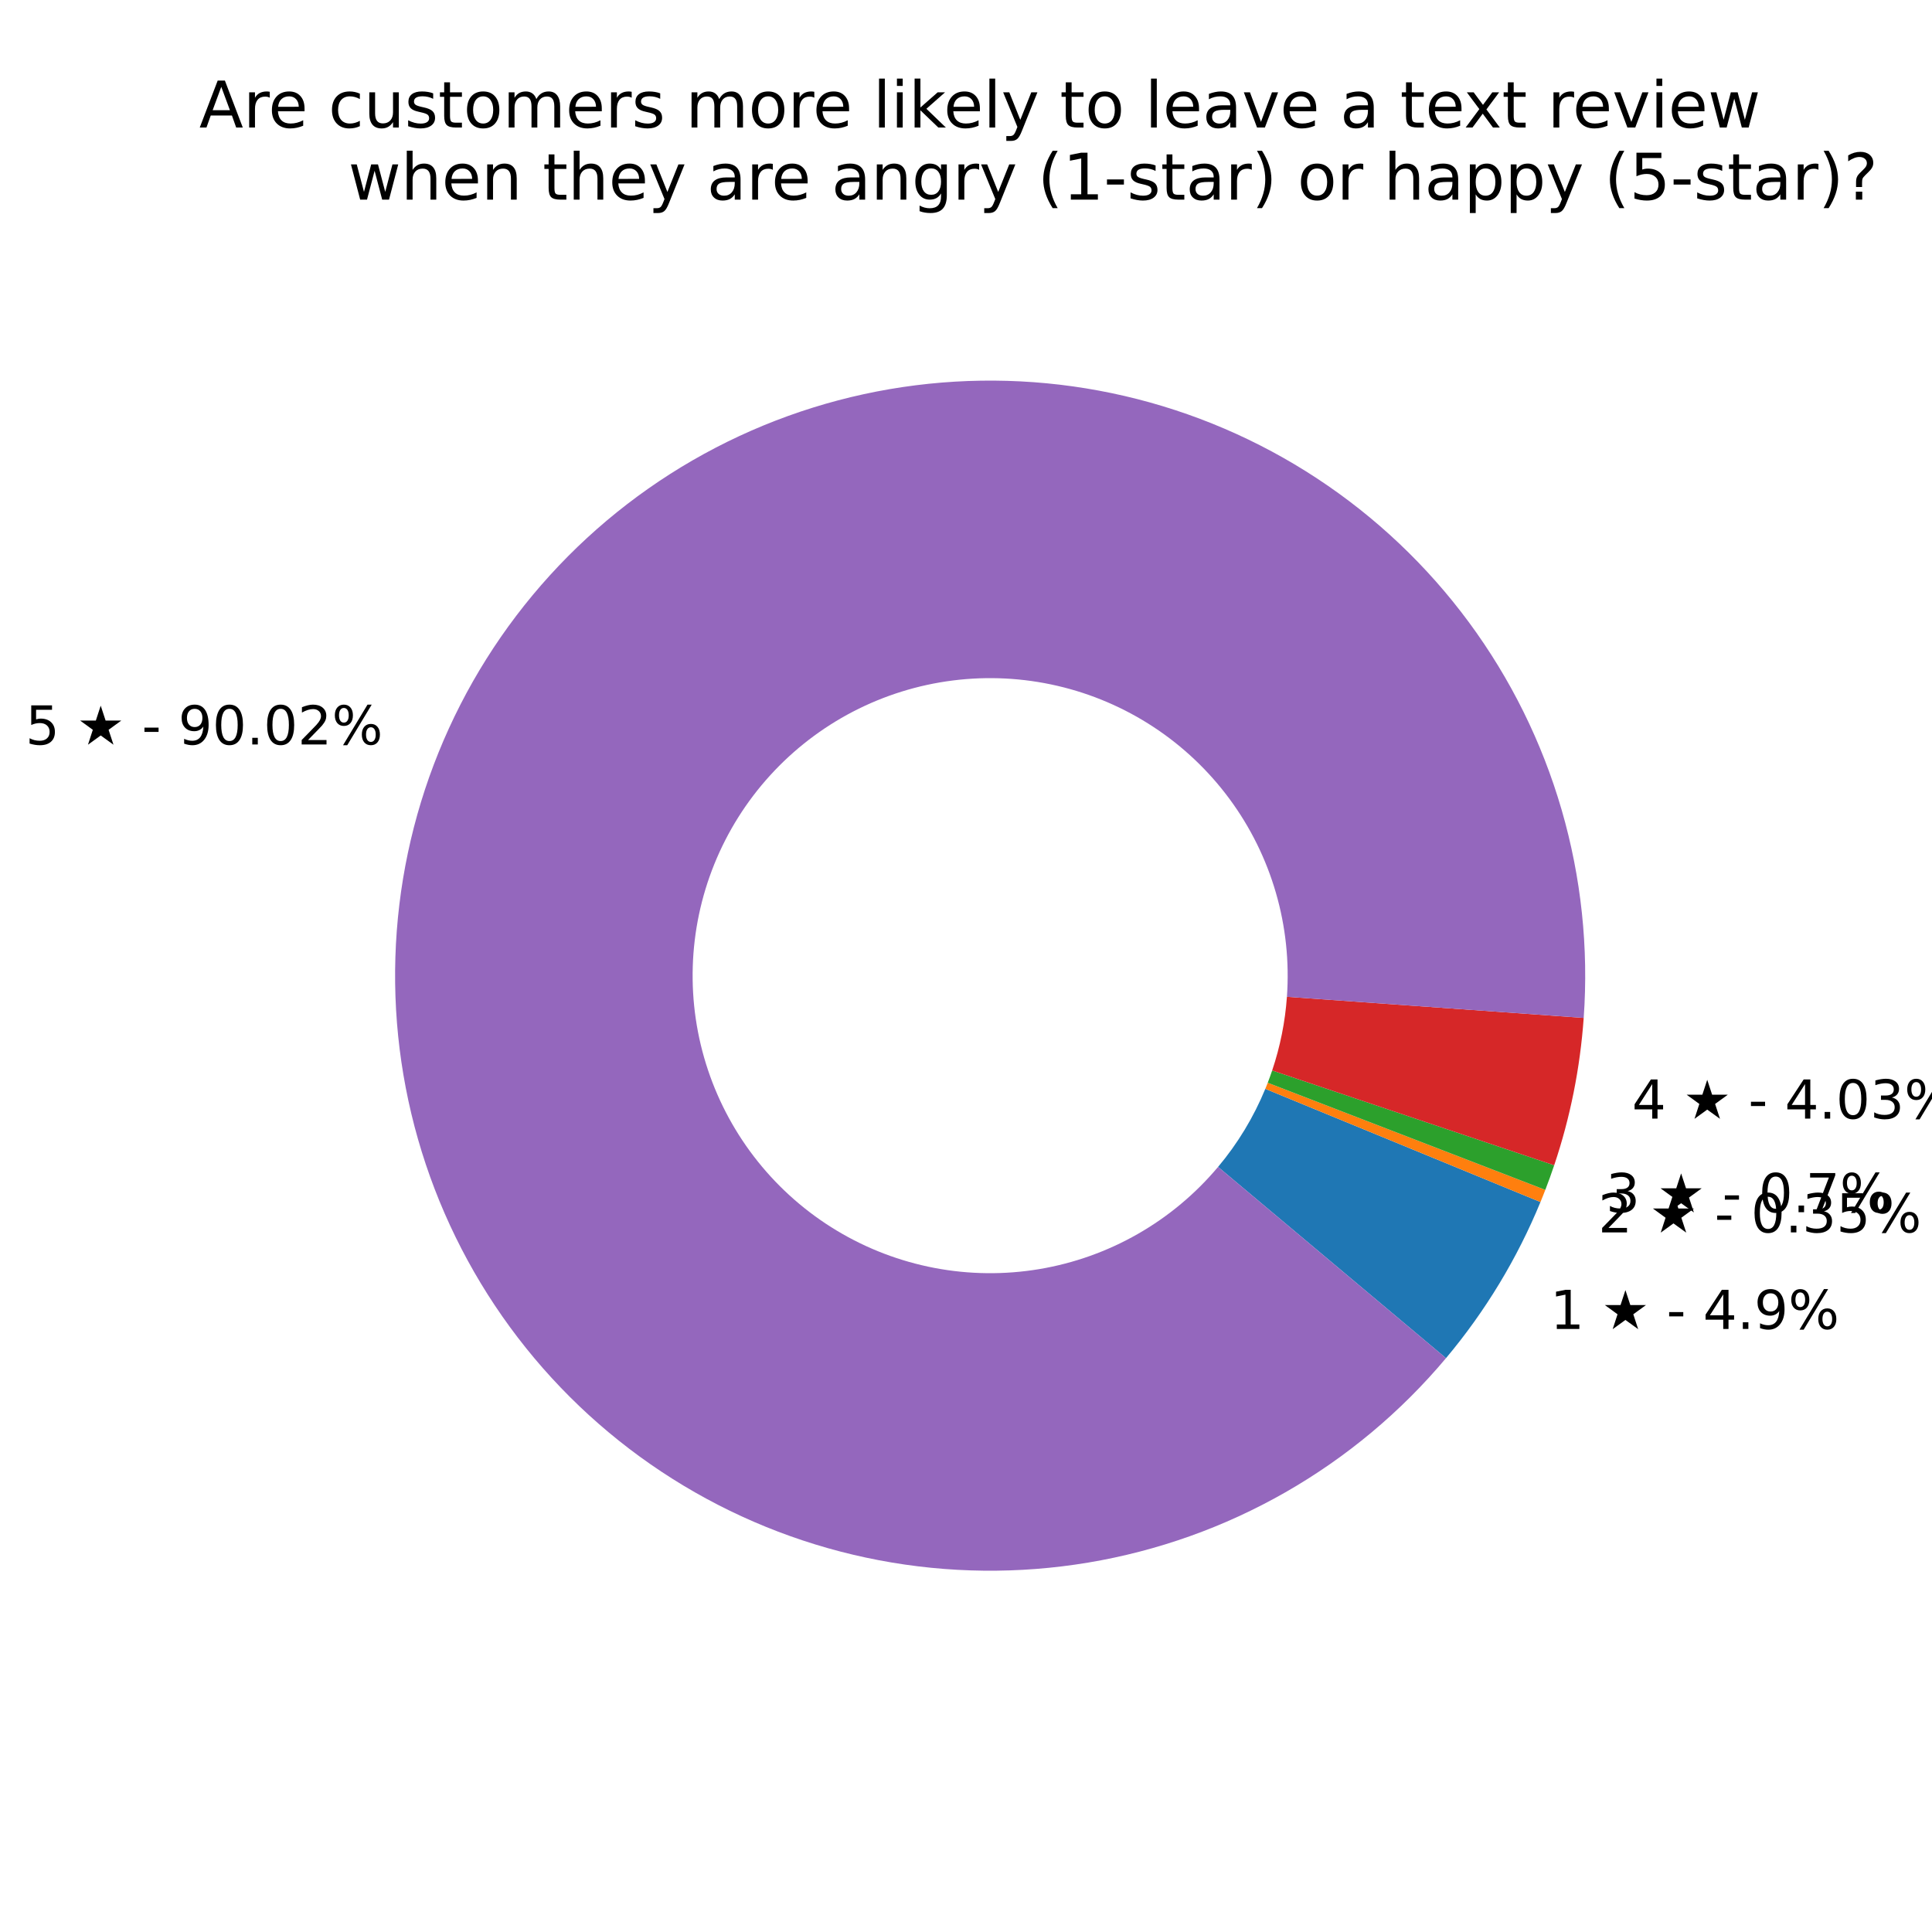
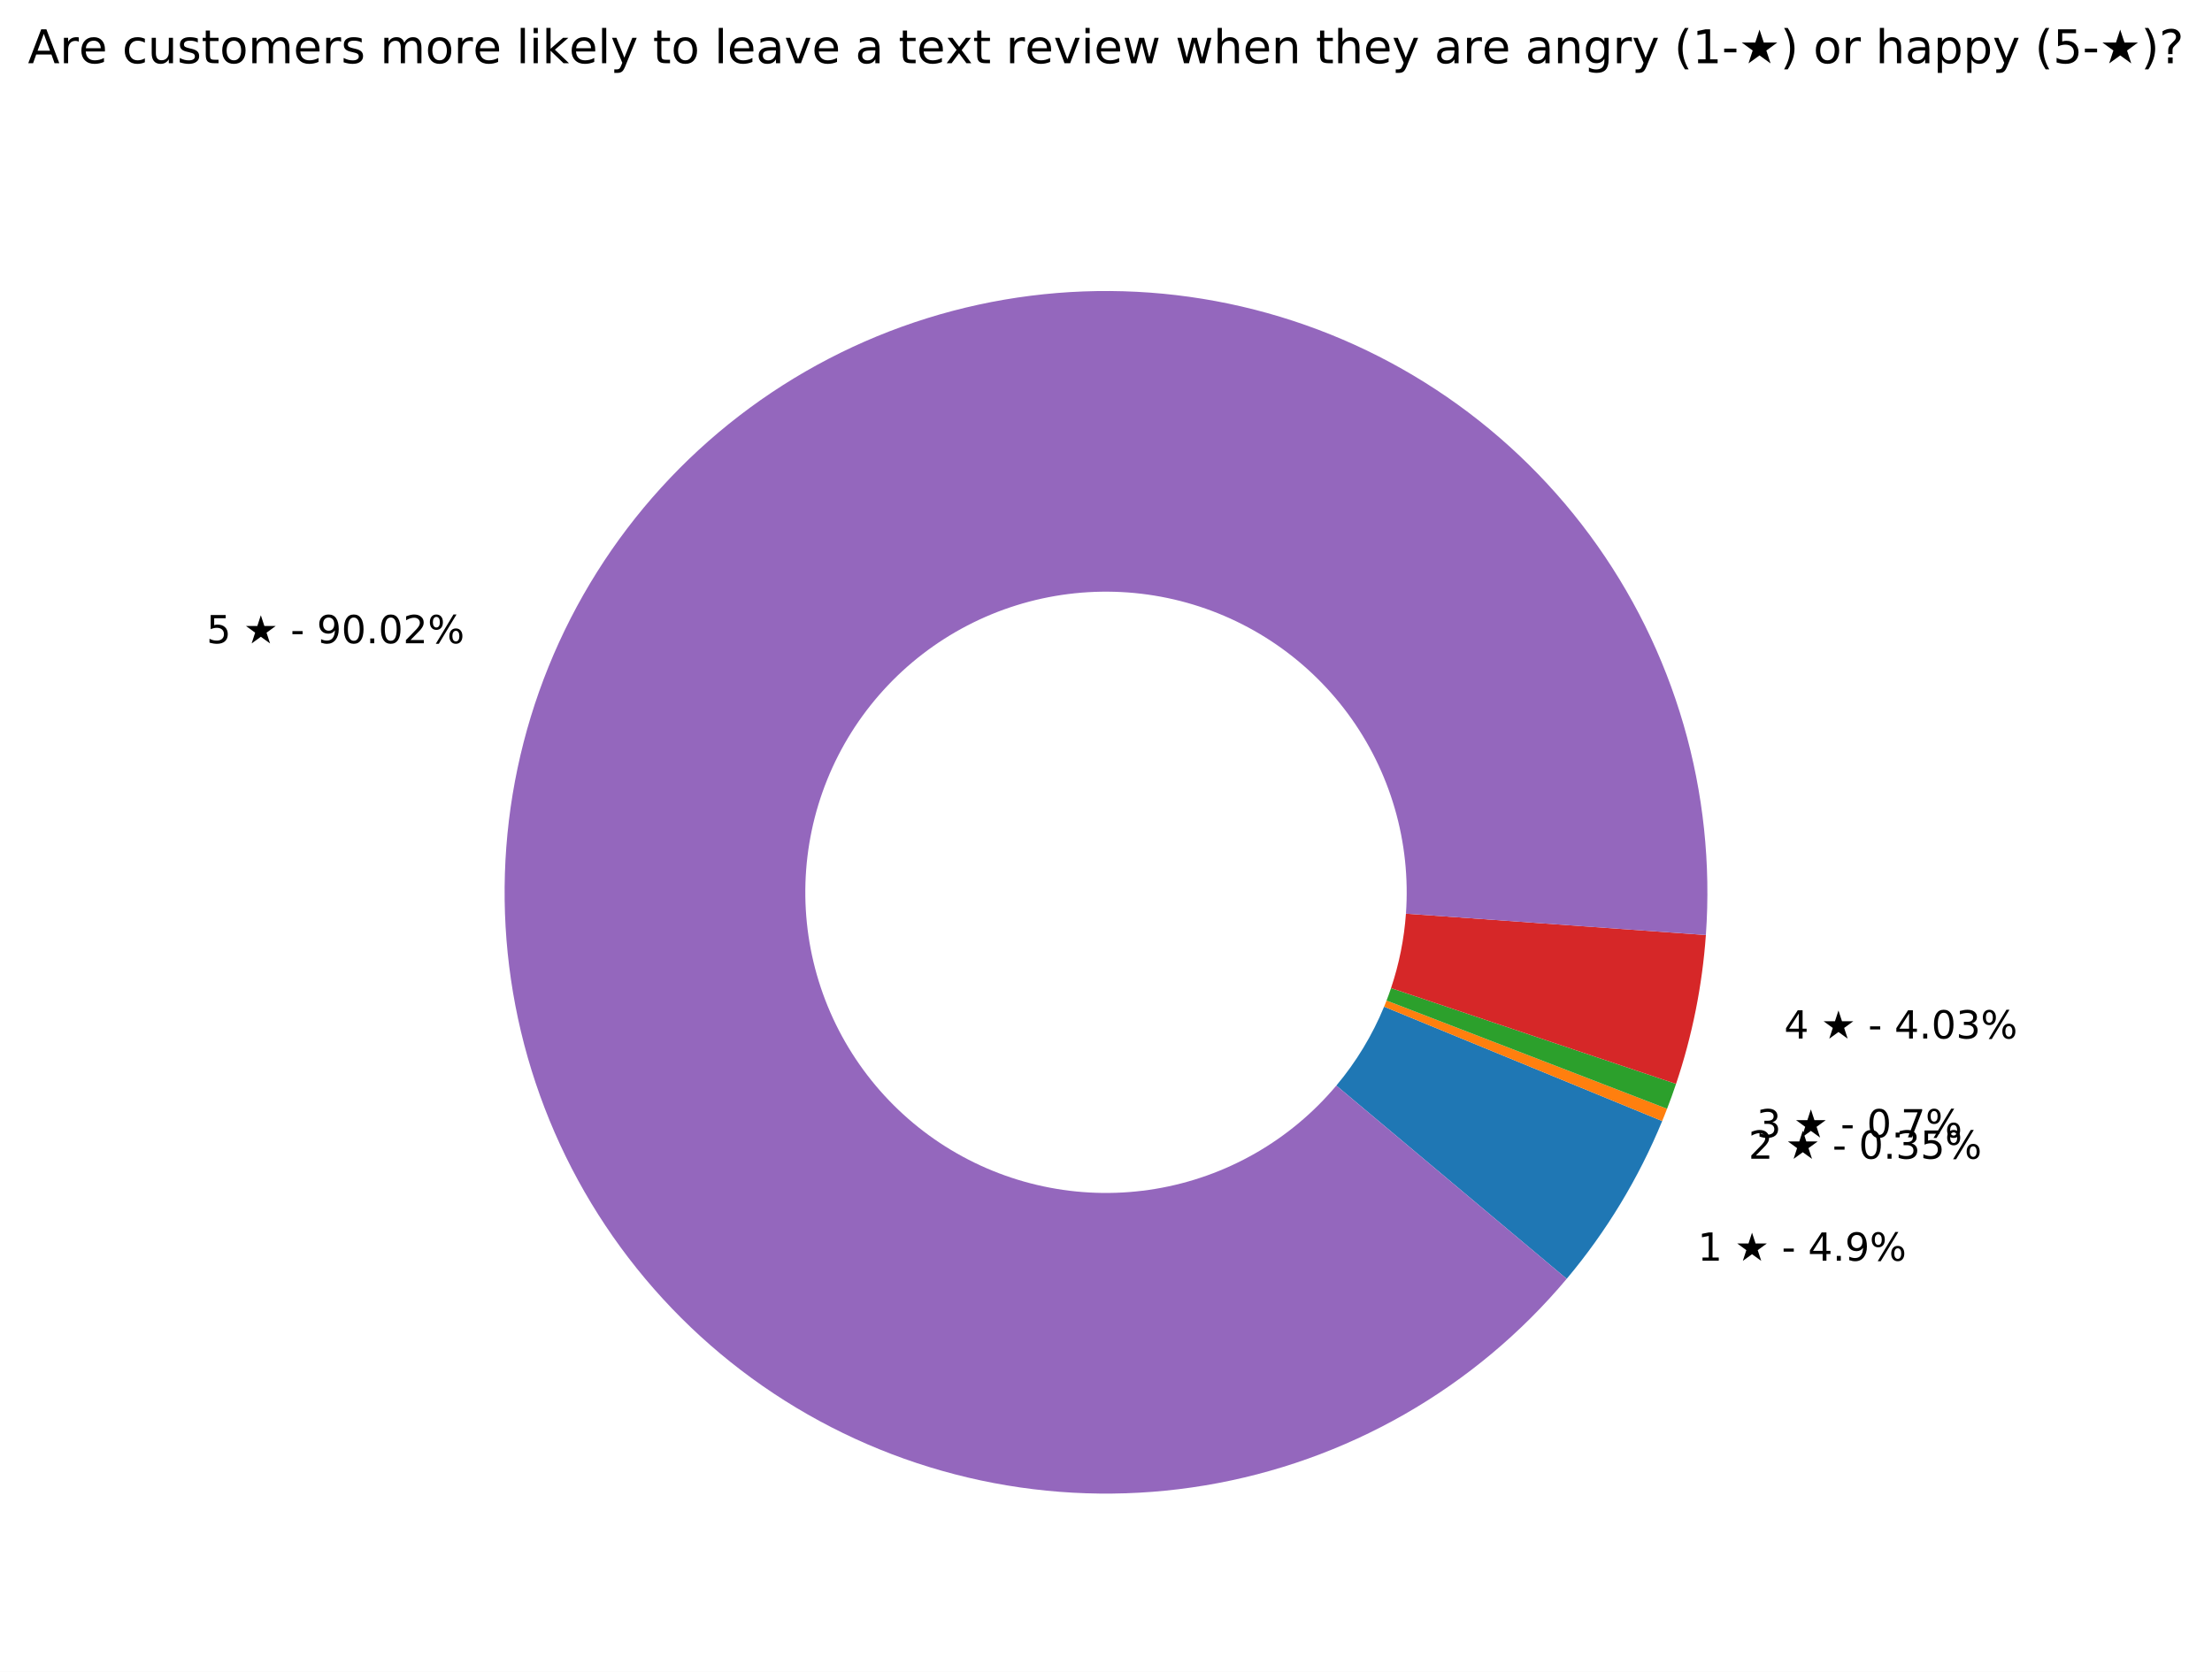
- <svg xmlns="http://www.w3.org/2000/svg" xmlns:xlink="http://www.w3.org/1999/xlink" width="360pt" height="360pt" viewBox="0 0 360 360" version="1.1">
+ <svg xmlns="http://www.w3.org/2000/svg" xmlns:xlink="http://www.w3.org/1999/xlink" width="570.96pt" height="431.6pt" viewBox="0 0 570.96 431.6" version="1.1">
  <defs>
    <style type="text/css">*{stroke-linejoin: round; stroke-linecap: butt}</style>
  </defs>
  <g id="figure_1">
    <g id="patch_1">
-       <path d="M 0 360  L 360 360  L 360 0  L 0 0  z " style="fill: #ffffff" />
+       <path d="M 0 431.6  L 570.96 431.6  L 570.96 0  L 0 0  z " style="fill: #ffffff" />
    </g>
    <g id="axes_1">
      <g id="patch_2">
-         <path d="M 269.439 253.072  C 273.098 248.712 276.416 244.076 279.363 239.206  C 282.31 234.336 284.878 229.246 287.043 223.982  L 235.772 202.891  C 234.689 205.523 233.405 208.068 231.931 210.503  C 230.458 212.938 228.799 215.256 226.97 217.436  z " style="fill: #1f77b4" />
+         <path d="M 404.395 330.141  C 409.517 324.036 414.162 317.546 418.288 310.728  C 422.414 303.91 426.009 296.784 429.04 289.414  L 357.26 259.887  C 355.744 263.572 353.947 267.135 351.884 270.544  C 349.821 273.953 347.499 277.198 344.937 280.251  z " style="fill: #1f77b4" />
      </g>
      <g id="patch_3">
-         <path d="M 287.043 223.982  C 287.198 223.606 287.35 223.229 287.501 222.851  C 287.651 222.474 287.8 222.096 287.946 221.716  L 236.223 201.758  C 236.15 201.948 236.076 202.137 236 202.326  C 235.925 202.514 235.849 202.703 235.772 202.891  z " style="fill: #ff7f0e" />
+         <path d="M 429.04 289.414  C 429.257 288.888 429.47 288.361 429.681 287.832  C 429.892 287.304 430.099 286.774 430.304 286.243  L 357.892 258.302  C 357.79 258.567 357.686 258.832 357.581 259.096  C 357.475 259.36 357.368 259.624 357.26 259.887  z " style="fill: #ff7f0e" />
      </g>
      <g id="patch_4">
-         <path d="M 287.946 221.716  C 288.238 220.958 288.523 220.197 288.799 219.432  C 289.074 218.668 289.342 217.9 289.601 217.13  L 237.05 199.465  C 236.921 199.85 236.787 200.234 236.649 200.616  C 236.511 200.998 236.369 201.379 236.223 201.758  z " style="fill: #2ca02c" />
+         <path d="M 430.304 286.243  C 430.714 285.181 431.112 284.115 431.498 283.045  C 431.884 281.975 432.259 280.9 432.621 279.821  L 359.051 255.091  C 358.869 255.63 358.682 256.167 358.489 256.702  C 358.296 257.238 358.097 257.771 357.892 258.302  z " style="fill: #2ca02c" />
      </g>
      <g id="patch_5">
-         <path d="M 289.601 217.13  C 291.092 212.693 292.301 208.166 293.221 203.576  C 294.14 198.986 294.768 194.343 295.1 189.674  L 239.8 185.737  C 239.634 188.071 239.32 190.393 238.86 192.688  C 238.401 194.983 237.796 197.246 237.05 199.465  z " style="fill: #d62728" />
+         <path d="M 432.621 279.821  C 434.709 273.61 436.402 267.272 437.689 260.846  C 438.976 254.421 439.855 247.92 440.32 241.383  L 362.9 235.872  C 362.667 239.14 362.228 242.39 361.584 245.603  C 360.941 248.816 360.095 251.985 359.051 255.091  z " style="fill: #d62728" />
      </g>
      <g id="patch_6">
-         <path d="M 295.1 189.674  C 296.03 176.607 294.638 163.479 290.987 150.898  C 287.336 138.317 281.484 126.483 273.704 115.944  C 265.924 105.405 256.337 96.328 245.389 89.135  C 234.442 81.941 222.305 76.744 209.544 73.785  C 196.783 70.827 183.598 70.153 170.602 71.794  C 157.606 73.436 145.003 77.368 133.379 83.408  C 121.754 89.448 111.292 97.5 102.477 107.19  C 93.663 116.88 86.635 128.056 81.72 140.199  C 76.805 152.342 74.081 165.26 73.674 178.353  C 73.266 191.446 75.183 204.509 79.333 216.933  C 83.484 229.358 89.804 240.949 97.999 251.168  C 106.194 261.388 116.136 270.074 127.363 276.825  C 138.589 283.575 150.923 288.283 163.792 290.729  C 176.662 293.176 189.863 293.322 202.783 291.162  C 215.703 289.002 228.139 284.57 239.513 278.07  C 250.886 271.571 261.019 263.107 269.439 253.072  L 226.969 217.436  C 222.759 222.454 217.693 226.685 212.006 229.935  C 206.32 233.185 200.102 235.401 193.642 236.481  C 187.181 237.561 180.581 237.488 174.146 236.265  C 167.712 235.041 161.545 232.688 155.931 229.312  C 150.318 225.937 145.347 221.594 141.25 216.484  C 137.152 211.375 133.992 205.579 131.917 199.367  C 129.841 193.154 128.883 186.623 129.087 180.076  C 129.29 173.53 130.653 167.071 133.11 161  C 135.567 154.928 139.081 149.34 143.489 144.495  C 147.896 139.65 153.127 135.624 158.939 132.604  C 164.751 129.584 171.053 127.618 177.551 126.797  C 184.049 125.976 190.642 126.313 197.022 127.793  C 203.403 129.272 209.471 131.871 214.945 135.467  C 220.419 139.064 225.212 143.603 229.102 148.872  C 232.992 154.141 235.918 160.059 237.743 166.349  C 239.569 172.639 240.265 179.204 239.8 185.737  z " style="fill: #9467bd" />
+         <path d="M 440.32 241.383  C 441.622 223.09 439.673 204.71 434.562 187.097  C 429.45 169.484 421.258 152.916 410.366 138.162  C 399.473 123.408 386.052 110.7 370.725 100.629  C 355.398 90.558 338.408 83.282 320.542 79.14  C 302.677 74.997 284.218 74.054 266.023 76.352  C 247.828 78.651 230.184 84.156 213.91 92.611  C 197.636 101.067 182.989 112.339 170.648 125.906  C 158.308 139.472 148.469 155.119 141.588 172.119  C 134.707 189.118 130.893 207.204 130.323 225.534  C 129.753 243.865 132.436 262.152 138.247 279.546  C 144.058 296.941 152.905 313.169 164.379 327.476  C 175.852 341.783 189.771 353.944 205.488 363.395  C 221.205 372.845 238.473 379.436 256.489 382.861  C 274.506 386.286 292.988 386.491 311.077 383.467  C 329.165 380.443 346.575 374.237 362.498 365.138  C 378.421 356.039 392.606 344.19 404.395 330.141  L 344.937 280.251  C 339.043 287.275 331.95 293.2 323.989 297.749  C 316.028 302.299 307.322 305.402 298.278 306.914  C 289.234 308.426 279.993 308.323 270.985 306.61  C 261.976 304.898 253.342 301.603 245.484 296.877  C 237.625 292.152 230.666 286.071 224.929 278.918  C 219.193 271.764 214.769 263.65 211.863 254.953  C 208.958 246.256 207.616 237.112 207.902 227.947  C 208.187 218.782 210.094 209.739 213.534 201.239  C 216.974 192.739 221.894 184.916 228.064 178.133  C 234.234 171.35 241.558 165.713 249.695 161.486  C 257.832 157.258 266.654 154.505 275.751 153.356  C 284.849 152.207 294.078 152.679 303.011 154.75  C 311.944 156.821 320.439 160.459 328.103 165.494  C 335.766 170.53 342.477 176.884 347.923 184.261  C 353.369 191.638 357.465 199.922 360.021 208.729  C 362.576 217.535 363.551 226.725 362.9 235.872  z " style="fill: #9467bd" />
      </g>
      <g id="matplotlib.axis_1" />
      <g id="matplotlib.axis_2" />
      <g id="text_1">
-         <g transform="translate(288.8491 247.7057) scale(0.1 -0.1)">
+         <g transform="translate(438.2092 325.5426) scale(0.1 -0.1)">
          <defs>
            <path id="DejaVuSans-31" d="M 794 531  L 1825 531  L 1825 4091  L 703 3866  L 703 4441  L 1819 4666  L 2450 4666  L 2450 531  L 3481 531  L 3481 0  L 794 0  L 794 531  z " transform="scale(0.015625)" />
            <path id="DejaVuSans-20" transform="scale(0.015625)" />
            <path id="DejaVuSans-2605" d="M 416 2850  L 2288 2850  L 2869 4628  L 3453 2850  L 5322 2850  L 3809 1747  L 4391 -28  L 2869 1072  L 1350 -28  L 1928 1747  L 416 2850  z " transform="scale(0.015625)" />
            <path id="DejaVuSans-2d" d="M 313 2009  L 1997 2009  L 1997 1497  L 313 1497  L 313 2009  z " transform="scale(0.015625)" />
            <path id="DejaVuSans-34" d="M 2419 4116  L 825 1625  L 2419 1625  L 2419 4116  z M 2253 4666  L 3047 4666  L 3047 1625  L 3713 1625  L 3713 1100  L 3047 1100  L 3047 0  L 2419 0  L 2419 1100  L 313 1100  L 313 1709  L 2253 4666  z " transform="scale(0.015625)" />
            <path id="DejaVuSans-2e" d="M 684 794  L 1344 794  L 1344 0  L 684 0  L 684 794  z " transform="scale(0.015625)" />
            <path id="DejaVuSans-39" d="M 703 97  L 703 672  Q 941 559 1184 500  Q 1428 441 1663 441  Q 2288 441 2617 861  Q 2947 1281 2994 2138  Q 2813 1869 2534 1725  Q 2256 1581 1919 1581  Q 1219 1581 811 2004  Q 403 2428 403 3163  Q 403 3881 828 4315  Q 1253 4750 1959 4750  Q 2769 4750 3195 4129  Q 3622 3509 3622 2328  Q 3622 1225 3098 567  Q 2575 -91 1691 -91  Q 1453 -91 1209 -44  Q 966 3 703 97  z M 1959 2075  Q 2384 2075 2632 2365  Q 2881 2656 2881 3163  Q 2881 3666 2632 3958  Q 2384 4250 1959 4250  Q 1534 4250 1286 3958  Q 1038 3666 1038 3163  Q 1038 2656 1286 2365  Q 1534 2075 1959 2075  z " transform="scale(0.015625)" />
            <path id="DejaVuSans-25" d="M 4653 2053  Q 4381 2053 4226 1822  Q 4072 1591 4072 1178  Q 4072 772 4226 539  Q 4381 306 4653 306  Q 4919 306 5073 539  Q 5228 772 5228 1178  Q 5228 1588 5073 1820  Q 4919 2053 4653 2053  z M 4653 2450  Q 5147 2450 5437 2106  Q 5728 1763 5728 1178  Q 5728 594 5436 251  Q 5144 -91 4653 -91  Q 4153 -91 3862 251  Q 3572 594 3572 1178  Q 3572 1766 3864 2108  Q 4156 2450 4653 2450  z M 1428 4353  Q 1159 4353 1004 4120  Q 850 3888 850 3481  Q 850 3069 1003 2837  Q 1156 2606 1428 2606  Q 1700 2606 1854 2837  Q 2009 3069 2009 3481  Q 2009 3884 1853 4118  Q 1697 4353 1428 4353  z M 4250 4750  L 4750 4750  L 1831 -91  L 1331 -91  L 4250 4750  z M 1428 4750  Q 1922 4750 2215 4408  Q 2509 4066 2509 3481  Q 2509 2891 2217 2550  Q 1925 2209 1428 2209  Q 931 2209 642 2551  Q 353 2894 353 3481  Q 353 4063 643 4406  Q 934 4750 1428 4750  z " transform="scale(0.015625)" />
          </defs>
          <use xlink:href="#DejaVuSans-31" transform="translate(0 0.78125)" />
          <use xlink:href="#DejaVuSans-20" transform="translate(63.62305 0.78125)" />
          <use xlink:href="#DejaVuSans-2605" transform="translate(95.41016 0.78125)" />
          <use xlink:href="#DejaVuSans-20" transform="translate(185.0586 0.78125)" />
          <use xlink:href="#DejaVuSans-2d" transform="translate(216.8457 0.78125)" />
          <use xlink:href="#DejaVuSans-20" transform="translate(252.9297 0.78125)" />
          <use xlink:href="#DejaVuSans-34" transform="translate(284.7168 0.78125)" />
          <use xlink:href="#DejaVuSans-2e" transform="translate(348.3398 0.78125)" />
          <use xlink:href="#DejaVuSans-39" transform="translate(380.127 0.78125)" />
          <use xlink:href="#DejaVuSans-25" transform="translate(443.75 0.78125)" />
        </g>
      </g>
      <g id="text_2">
-         <g transform="translate(297.8008 229.716) scale(0.1 -0.1)">
+         <g transform="translate(451.3112 299.2122) scale(0.1 -0.1)">
          <defs>
            <path id="DejaVuSans-32" d="M 1228 531  L 3431 531  L 3431 0  L 469 0  L 469 531  Q 828 903 1448 1529  Q 2069 2156 2228 2338  Q 2531 2678 2651 2914  Q 2772 3150 2772 3378  Q 2772 3750 2511 3984  Q 2250 4219 1831 4219  Q 1534 4219 1204 4116  Q 875 4013 500 3803  L 500 4441  Q 881 4594 1212 4672  Q 1544 4750 1819 4750  Q 2544 4750 2975 4387  Q 3406 4025 3406 3419  Q 3406 3131 3298 2873  Q 3191 2616 2906 2266  Q 2828 2175 2409 1742  Q 1991 1309 1228 531  z " transform="scale(0.015625)" />
            <path id="DejaVuSans-30" d="M 2034 4250  Q 1547 4250 1301 3770  Q 1056 3291 1056 2328  Q 1056 1369 1301 889  Q 1547 409 2034 409  Q 2525 409 2770 889  Q 3016 1369 3016 2328  Q 3016 3291 2770 3770  Q 2525 4250 2034 4250  z M 2034 4750  Q 2819 4750 3233 4129  Q 3647 3509 3647 2328  Q 3647 1150 3233 529  Q 2819 -91 2034 -91  Q 1250 -91 836 529  Q 422 1150 422 2328  Q 422 3509 836 4129  Q 1250 4750 2034 4750  z " transform="scale(0.015625)" />
            <path id="DejaVuSans-33" d="M 2597 2516  Q 3050 2419 3304 2112  Q 3559 1806 3559 1356  Q 3559 666 3084 287  Q 2609 -91 1734 -91  Q 1441 -91 1130 -33  Q 819 25 488 141  L 488 750  Q 750 597 1062 519  Q 1375 441 1716 441  Q 2309 441 2620 675  Q 2931 909 2931 1356  Q 2931 1769 2642 2001  Q 2353 2234 1838 2234  L 1294 2234  L 1294 2753  L 1863 2753  Q 2328 2753 2575 2939  Q 2822 3125 2822 3475  Q 2822 3834 2567 4026  Q 2313 4219 1838 4219  Q 1578 4219 1281 4162  Q 984 4106 628 3988  L 628 4550  Q 988 4650 1302 4700  Q 1616 4750 1894 4750  Q 2613 4750 3031 4423  Q 3450 4097 3450 3541  Q 3450 3153 3228 2886  Q 3006 2619 2597 2516  z " transform="scale(0.015625)" />
            <path id="DejaVuSans-35" d="M 691 4666  L 3169 4666  L 3169 4134  L 1269 4134  L 1269 2991  Q 1406 3038 1543 3061  Q 1681 3084 1819 3084  Q 2600 3084 3056 2656  Q 3513 2228 3513 1497  Q 3513 744 3044 326  Q 2575 -91 1722 -91  Q 1428 -91 1123 -41  Q 819 9 494 109  L 494 744  Q 775 591 1075 516  Q 1375 441 1709 441  Q 2250 441 2565 725  Q 2881 1009 2881 1497  Q 2881 1984 2565 2268  Q 2250 2553 1709 2553  Q 1456 2553 1204 2497  Q 953 2441 691 2322  L 691 4666  z " transform="scale(0.015625)" />
          </defs>
          <use xlink:href="#DejaVuSans-32" transform="translate(0 0.78125)" />
          <use xlink:href="#DejaVuSans-20" transform="translate(63.62305 0.78125)" />
          <use xlink:href="#DejaVuSans-2605" transform="translate(95.41016 0.78125)" />
          <use xlink:href="#DejaVuSans-20" transform="translate(185.0586 0.78125)" />
          <use xlink:href="#DejaVuSans-2d" transform="translate(216.8457 0.78125)" />
          <use xlink:href="#DejaVuSans-20" transform="translate(252.9297 0.78125)" />
          <use xlink:href="#DejaVuSans-30" transform="translate(284.7168 0.78125)" />
          <use xlink:href="#DejaVuSans-2e" transform="translate(348.3398 0.78125)" />
          <use xlink:href="#DejaVuSans-33" transform="translate(380.127 0.78125)" />
          <use xlink:href="#DejaVuSans-35" transform="translate(443.75 0.78125)" />
          <use xlink:href="#DejaVuSans-25" transform="translate(507.373 0.78125)" />
        </g>
      </g>
      <g id="text_3">
-         <g transform="translate(299.2285 225.9547) scale(0.1 -0.1)">
+         <g transform="translate(453.4008 293.707) scale(0.1 -0.1)">
          <defs>
            <path id="DejaVuSans-37" d="M 525 4666  L 3525 4666  L 3525 4397  L 1831 0  L 1172 0  L 2766 4134  L 525 4134  L 525 4666  z " transform="scale(0.015625)" />
          </defs>
          <use xlink:href="#DejaVuSans-33" transform="translate(0 0.78125)" />
          <use xlink:href="#DejaVuSans-20" transform="translate(63.62305 0.78125)" />
          <use xlink:href="#DejaVuSans-2605" transform="translate(95.41016 0.78125)" />
          <use xlink:href="#DejaVuSans-20" transform="translate(185.0586 0.78125)" />
          <use xlink:href="#DejaVuSans-2d" transform="translate(216.8457 0.78125)" />
          <use xlink:href="#DejaVuSans-20" transform="translate(252.9297 0.78125)" />
          <use xlink:href="#DejaVuSans-30" transform="translate(284.7168 0.78125)" />
          <use xlink:href="#DejaVuSans-2e" transform="translate(348.3398 0.78125)" />
          <use xlink:href="#DejaVuSans-37" transform="translate(372.377 0.78125)" />
          <use xlink:href="#DejaVuSans-25" transform="translate(436 0.78125)" />
        </g>
      </g>
      <g id="text_4">
-         <g transform="translate(304.0928 208.5128) scale(0.1 -0.1)">
+         <g transform="translate(460.5203 268.1785) scale(0.1 -0.1)">
          <use xlink:href="#DejaVuSans-34" transform="translate(0 0.78125)" />
          <use xlink:href="#DejaVuSans-20" transform="translate(63.62305 0.78125)" />
          <use xlink:href="#DejaVuSans-2605" transform="translate(95.41016 0.78125)" />
          <use xlink:href="#DejaVuSans-20" transform="translate(185.0586 0.78125)" />
          <use xlink:href="#DejaVuSans-2d" transform="translate(216.8457 0.78125)" />
          <use xlink:href="#DejaVuSans-20" transform="translate(252.9297 0.78125)" />
          <use xlink:href="#DejaVuSans-34" transform="translate(284.7168 0.78125)" />
          <use xlink:href="#DejaVuSans-2e" transform="translate(348.3398 0.78125)" />
          <use xlink:href="#DejaVuSans-30" transform="translate(380.127 0.78125)" />
          <use xlink:href="#DejaVuSans-33" transform="translate(443.75 0.78125)" />
          <use xlink:href="#DejaVuSans-25" transform="translate(507.373 0.78125)" />
        </g>
      </g>
      <g id="text_5">
-         <g transform="translate(4.741971 138.7983) scale(0.1 -0.1)">
+         <g transform="translate(53.30416 166.1418) scale(0.1 -0.1)">
          <use xlink:href="#DejaVuSans-35" transform="translate(0 0.78125)" />
          <use xlink:href="#DejaVuSans-20" transform="translate(63.62305 0.78125)" />
          <use xlink:href="#DejaVuSans-2605" transform="translate(95.41016 0.78125)" />
          <use xlink:href="#DejaVuSans-20" transform="translate(185.0586 0.78125)" />
          <use xlink:href="#DejaVuSans-2d" transform="translate(216.8457 0.78125)" />
          <use xlink:href="#DejaVuSans-20" transform="translate(252.9297 0.78125)" />
          <use xlink:href="#DejaVuSans-39" transform="translate(284.7168 0.78125)" />
          <use xlink:href="#DejaVuSans-30" transform="translate(348.3398 0.78125)" />
          <use xlink:href="#DejaVuSans-2e" transform="translate(411.9629 0.78125)" />
          <use xlink:href="#DejaVuSans-30" transform="translate(443.75 0.78125)" />
          <use xlink:href="#DejaVuSans-32" transform="translate(507.373 0.78125)" />
          <use xlink:href="#DejaVuSans-25" transform="translate(570.9961 0.78125)" />
        </g>
      </g>
      <g id="text_6">
-         <g transform="translate(37.12969 23.76262) scale(0.12 -0.12)">
+         <g transform="translate(7.2 16.32) scale(0.12 -0.12)">
          <defs>
            <path id="DejaVuSans-41" d="M 2188 4044  L 1331 1722  L 3047 1722  L 2188 4044  z M 1831 4666  L 2547 4666  L 4325 0  L 3669 0  L 3244 1197  L 1141 1197  L 716 0  L 50 0  L 1831 4666  z " transform="scale(0.015625)" />
            <path id="DejaVuSans-72" d="M 2631 2963  Q 2534 3019 2420 3045  Q 2306 3072 2169 3072  Q 1681 3072 1420 2755  Q 1159 2438 1159 1844  L 1159 0  L 581 0  L 581 3500  L 1159 3500  L 1159 2956  Q 1341 3275 1631 3429  Q 1922 3584 2338 3584  Q 2397 3584 2469 3576  Q 2541 3569 2628 3553  L 2631 2963  z " transform="scale(0.015625)" />
            <path id="DejaVuSans-65" d="M 3597 1894  L 3597 1613  L 953 1613  Q 991 1019 1311 708  Q 1631 397 2203 397  Q 2534 397 2845 478  Q 3156 559 3463 722  L 3463 178  Q 3153 47 2828 -22  Q 2503 -91 2169 -91  Q 1331 -91 842 396  Q 353 884 353 1716  Q 353 2575 817 3079  Q 1281 3584 2069 3584  Q 2775 3584 3186 3129  Q 3597 2675 3597 1894  z M 3022 2063  Q 3016 2534 2758 2815  Q 2500 3097 2075 3097  Q 1594 3097 1305 2825  Q 1016 2553 972 2059  L 3022 2063  z " transform="scale(0.015625)" />
            <path id="DejaVuSans-63" d="M 3122 3366  L 3122 2828  Q 2878 2963 2633 3030  Q 2388 3097 2138 3097  Q 1578 3097 1268 2742  Q 959 2388 959 1747  Q 959 1106 1268 751  Q 1578 397 2138 397  Q 2388 397 2633 464  Q 2878 531 3122 666  L 3122 134  Q 2881 22 2623 -34  Q 2366 -91 2075 -91  Q 1284 -91 818 406  Q 353 903 353 1747  Q 353 2603 823 3093  Q 1294 3584 2113 3584  Q 2378 3584 2631 3529  Q 2884 3475 3122 3366  z " transform="scale(0.015625)" />
            <path id="DejaVuSans-75" d="M 544 1381  L 544 3500  L 1119 3500  L 1119 1403  Q 1119 906 1312 657  Q 1506 409 1894 409  Q 2359 409 2629 706  Q 2900 1003 2900 1516  L 2900 3500  L 3475 3500  L 3475 0  L 2900 0  L 2900 538  Q 2691 219 2414 64  Q 2138 -91 1772 -91  Q 1169 -91 856 284  Q 544 659 544 1381  z M 1991 3584  L 1991 3584  z " transform="scale(0.015625)" />
            <path id="DejaVuSans-73" d="M 2834 3397  L 2834 2853  Q 2591 2978 2328 3040  Q 2066 3103 1784 3103  Q 1356 3103 1142 2972  Q 928 2841 928 2578  Q 928 2378 1081 2264  Q 1234 2150 1697 2047  L 1894 2003  Q 2506 1872 2764 1633  Q 3022 1394 3022 966  Q 3022 478 2636 193  Q 2250 -91 1575 -91  Q 1294 -91 989 -36  Q 684 19 347 128  L 347 722  Q 666 556 975 473  Q 1284 391 1588 391  Q 1994 391 2212 530  Q 2431 669 2431 922  Q 2431 1156 2273 1281  Q 2116 1406 1581 1522  L 1381 1569  Q 847 1681 609 1914  Q 372 2147 372 2553  Q 372 3047 722 3315  Q 1072 3584 1716 3584  Q 2034 3584 2315 3537  Q 2597 3491 2834 3397  z " transform="scale(0.015625)" />
            <path id="DejaVuSans-74" d="M 1172 4494  L 1172 3500  L 2356 3500  L 2356 3053  L 1172 3053  L 1172 1153  Q 1172 725 1289 603  Q 1406 481 1766 481  L 2356 481  L 2356 0  L 1766 0  Q 1100 0 847 248  Q 594 497 594 1153  L 594 3053  L 172 3053  L 172 3500  L 594 3500  L 594 4494  L 1172 4494  z " transform="scale(0.015625)" />
            <path id="DejaVuSans-6f" d="M 1959 3097  Q 1497 3097 1228 2736  Q 959 2375 959 1747  Q 959 1119 1226 758  Q 1494 397 1959 397  Q 2419 397 2687 759  Q 2956 1122 2956 1747  Q 2956 2369 2687 2733  Q 2419 3097 1959 3097  z M 1959 3584  Q 2709 3584 3137 3096  Q 3566 2609 3566 1747  Q 3566 888 3137 398  Q 2709 -91 1959 -91  Q 1206 -91 779 398  Q 353 888 353 1747  Q 353 2609 779 3096  Q 1206 3584 1959 3584  z " transform="scale(0.015625)" />
            <path id="DejaVuSans-6d" d="M 3328 2828  Q 3544 3216 3844 3400  Q 4144 3584 4550 3584  Q 5097 3584 5394 3201  Q 5691 2819 5691 2113  L 5691 0  L 5113 0  L 5113 2094  Q 5113 2597 4934 2840  Q 4756 3084 4391 3084  Q 3944 3084 3684 2787  Q 3425 2491 3425 1978  L 3425 0  L 2847 0  L 2847 2094  Q 2847 2600 2669 2842  Q 2491 3084 2119 3084  Q 1678 3084 1418 2786  Q 1159 2488 1159 1978  L 1159 0  L 581 0  L 581 3500  L 1159 3500  L 1159 2956  Q 1356 3278 1631 3431  Q 1906 3584 2284 3584  Q 2666 3584 2933 3390  Q 3200 3197 3328 2828  z " transform="scale(0.015625)" />
            <path id="DejaVuSans-6c" d="M 603 4863  L 1178 4863  L 1178 0  L 603 0  L 603 4863  z " transform="scale(0.015625)" />
            <path id="DejaVuSans-69" d="M 603 3500  L 1178 3500  L 1178 0  L 603 0  L 603 3500  z M 603 4863  L 1178 4863  L 1178 4134  L 603 4134  L 603 4863  z " transform="scale(0.015625)" />
            <path id="DejaVuSans-6b" d="M 581 4863  L 1159 4863  L 1159 1991  L 2875 3500  L 3609 3500  L 1753 1863  L 3688 0  L 2938 0  L 1159 1709  L 1159 0  L 581 0  L 581 4863  z " transform="scale(0.015625)" />
            <path id="DejaVuSans-79" d="M 2059 -325  Q 1816 -950 1584 -1140  Q 1353 -1331 966 -1331  L 506 -1331  L 506 -850  L 844 -850  Q 1081 -850 1212 -737  Q 1344 -625 1503 -206  L 1606 56  L 191 3500  L 800 3500  L 1894 763  L 2988 3500  L 3597 3500  L 2059 -325  z " transform="scale(0.015625)" />
            <path id="DejaVuSans-61" d="M 2194 1759  Q 1497 1759 1228 1600  Q 959 1441 959 1056  Q 959 750 1161 570  Q 1363 391 1709 391  Q 2188 391 2477 730  Q 2766 1069 2766 1631  L 2766 1759  L 2194 1759  z M 3341 1997  L 3341 0  L 2766 0  L 2766 531  Q 2569 213 2275 61  Q 1981 -91 1556 -91  Q 1019 -91 701 211  Q 384 513 384 1019  Q 384 1609 779 1909  Q 1175 2209 1959 2209  L 2766 2209  L 2766 2266  Q 2766 2663 2505 2880  Q 2244 3097 1772 3097  Q 1472 3097 1187 3025  Q 903 2953 641 2809  L 641 3341  Q 956 3463 1253 3523  Q 1550 3584 1831 3584  Q 2591 3584 2966 3190  Q 3341 2797 3341 1997  z " transform="scale(0.015625)" />
            <path id="DejaVuSans-76" d="M 191 3500  L 800 3500  L 1894 563  L 2988 3500  L 3597 3500  L 2284 0  L 1503 0  L 191 3500  z " transform="scale(0.015625)" />
            <path id="DejaVuSans-78" d="M 3513 3500  L 2247 1797  L 3578 0  L 2900 0  L 1881 1375  L 863 0  L 184 0  L 1544 1831  L 300 3500  L 978 3500  L 1906 2253  L 2834 3500  L 3513 3500  z " transform="scale(0.015625)" />
            <path id="DejaVuSans-77" d="M 269 3500  L 844 3500  L 1563 769  L 2278 3500  L 2956 3500  L 3675 769  L 4391 3500  L 4966 3500  L 4050 0  L 3372 0  L 2619 2869  L 1863 0  L 1184 0  L 269 3500  z " transform="scale(0.015625)" />
-           </defs>
-           <use xlink:href="#DejaVuSans-41" />
-           <use xlink:href="#DejaVuSans-72" transform="translate(68.4082 0)" />
-           <use xlink:href="#DejaVuSans-65" transform="translate(107.2715 0)" />
-           <use xlink:href="#DejaVuSans-20" transform="translate(168.7949 0)" />
-           <use xlink:href="#DejaVuSans-63" transform="translate(200.582 0)" />
-           <use xlink:href="#DejaVuSans-75" transform="translate(255.5625 0)" />
-           <use xlink:href="#DejaVuSans-73" transform="translate(318.9414 0)" />
-           <use xlink:href="#DejaVuSans-74" transform="translate(371.041 0)" />
-           <use xlink:href="#DejaVuSans-6f" transform="translate(410.25 0)" />
-           <use xlink:href="#DejaVuSans-6d" transform="translate(471.4316 0)" />
-           <use xlink:href="#DejaVuSans-65" transform="translate(568.8438 0)" />
-           <use xlink:href="#DejaVuSans-72" transform="translate(630.3672 0)" />
-           <use xlink:href="#DejaVuSans-73" transform="translate(671.4805 0)" />
-           <use xlink:href="#DejaVuSans-20" transform="translate(723.5801 0)" />
-           <use xlink:href="#DejaVuSans-6d" transform="translate(755.3672 0)" />
-           <use xlink:href="#DejaVuSans-6f" transform="translate(852.7793 0)" />
-           <use xlink:href="#DejaVuSans-72" transform="translate(913.9609 0)" />
-           <use xlink:href="#DejaVuSans-65" transform="translate(952.8242 0)" />
-           <use xlink:href="#DejaVuSans-20" transform="translate(1014.348 0)" />
-           <use xlink:href="#DejaVuSans-6c" transform="translate(1046.135 0)" />
-           <use xlink:href="#DejaVuSans-69" transform="translate(1073.918 0)" />
-           <use xlink:href="#DejaVuSans-6b" transform="translate(1101.701 0)" />
-           <use xlink:href="#DejaVuSans-65" transform="translate(1155.986 0)" />
-           <use xlink:href="#DejaVuSans-6c" transform="translate(1217.51 0)" />
-           <use xlink:href="#DejaVuSans-79" transform="translate(1245.293 0)" />
-           <use xlink:href="#DejaVuSans-20" transform="translate(1304.473 0)" />
-           <use xlink:href="#DejaVuSans-74" transform="translate(1336.26 0)" />
-           <use xlink:href="#DejaVuSans-6f" transform="translate(1375.469 0)" />
-           <use xlink:href="#DejaVuSans-20" transform="translate(1436.65 0)" />
-           <use xlink:href="#DejaVuSans-6c" transform="translate(1468.438 0)" />
-           <use xlink:href="#DejaVuSans-65" transform="translate(1496.221 0)" />
-           <use xlink:href="#DejaVuSans-61" transform="translate(1557.744 0)" />
-           <use xlink:href="#DejaVuSans-76" transform="translate(1619.023 0)" />
-           <use xlink:href="#DejaVuSans-65" transform="translate(1678.203 0)" />
-           <use xlink:href="#DejaVuSans-20" transform="translate(1739.727 0)" />
-           <use xlink:href="#DejaVuSans-61" transform="translate(1771.514 0)" />
-           <use xlink:href="#DejaVuSans-20" transform="translate(1832.793 0)" />
-           <use xlink:href="#DejaVuSans-74" transform="translate(1864.58 0)" />
-           <use xlink:href="#DejaVuSans-65" transform="translate(1903.789 0)" />
-           <use xlink:href="#DejaVuSans-78" transform="translate(1963.562 0)" />
-           <use xlink:href="#DejaVuSans-74" transform="translate(2022.742 0)" />
-           <use xlink:href="#DejaVuSans-20" transform="translate(2061.951 0)" />
-           <use xlink:href="#DejaVuSans-72" transform="translate(2093.738 0)" />
-           <use xlink:href="#DejaVuSans-65" transform="translate(2132.602 0)" />
-           <use xlink:href="#DejaVuSans-76" transform="translate(2194.125 0)" />
-           <use xlink:href="#DejaVuSans-69" transform="translate(2253.305 0)" />
-           <use xlink:href="#DejaVuSans-65" transform="translate(2281.088 0)" />
-           <use xlink:href="#DejaVuSans-77" transform="translate(2342.611 0)" />
-           <use xlink:href="#DejaVuSans-20" transform="translate(2424.398 0)" />
-         </g>
-         <g transform="translate(19.11938 37.2) scale(0.12 -0.12)">
-           <defs>
            <path id="DejaVuSans-68" d="M 3513 2113  L 3513 0  L 2938 0  L 2938 2094  Q 2938 2591 2744 2837  Q 2550 3084 2163 3084  Q 1697 3084 1428 2787  Q 1159 2491 1159 1978  L 1159 0  L 581 0  L 581 4863  L 1159 4863  L 1159 2956  Q 1366 3272 1645 3428  Q 1925 3584 2291 3584  Q 2894 3584 3203 3211  Q 3513 2838 3513 2113  z " transform="scale(0.015625)" />
            <path id="DejaVuSans-6e" d="M 3513 2113  L 3513 0  L 2938 0  L 2938 2094  Q 2938 2591 2744 2837  Q 2550 3084 2163 3084  Q 1697 3084 1428 2787  Q 1159 2491 1159 1978  L 1159 0  L 581 0  L 581 3500  L 1159 3500  L 1159 2956  Q 1366 3272 1645 3428  Q 1925 3584 2291 3584  Q 2894 3584 3203 3211  Q 3513 2838 3513 2113  z " transform="scale(0.015625)" />
            <path id="DejaVuSans-67" d="M 2906 1791  Q 2906 2416 2648 2759  Q 2391 3103 1925 3103  Q 1463 3103 1205 2759  Q 947 2416 947 1791  Q 947 1169 1205 825  Q 1463 481 1925 481  Q 2391 481 2648 825  Q 2906 1169 2906 1791  z M 3481 434  Q 3481 -459 3084 -895  Q 2688 -1331 1869 -1331  Q 1566 -1331 1297 -1286  Q 1028 -1241 775 -1147  L 775 -588  Q 1028 -725 1275 -790  Q 1522 -856 1778 -856  Q 2344 -856 2625 -561  Q 2906 -266 2906 331  L 2906 616  Q 2728 306 2450 153  Q 2172 0 1784 0  Q 1141 0 747 490  Q 353 981 353 1791  Q 353 2603 747 3093  Q 1141 3584 1784 3584  Q 2172 3584 2450 3431  Q 2728 3278 2906 2969  L 2906 3500  L 3481 3500  L 3481 434  z " transform="scale(0.015625)" />
            <path id="DejaVuSans-28" d="M 1984 4856  Q 1566 4138 1362 3434  Q 1159 2731 1159 2009  Q 1159 1288 1364 580  Q 1569 -128 1984 -844  L 1484 -844  Q 1016 -109 783 600  Q 550 1309 550 2009  Q 550 2706 781 3412  Q 1013 4119 1484 4856  L 1984 4856  z " transform="scale(0.015625)" />
            <path id="DejaVuSans-29" d="M 513 4856  L 1013 4856  Q 1481 4119 1714 3412  Q 1947 2706 1947 2009  Q 1947 1309 1714 600  Q 1481 -109 1013 -844  L 513 -844  Q 928 -128 1133 580  Q 1338 1288 1338 2009  Q 1338 2731 1133 3434  Q 928 4138 513 4856  z " transform="scale(0.015625)" />
            <path id="DejaVuSans-70" d="M 1159 525  L 1159 -1331  L 581 -1331  L 581 3500  L 1159 3500  L 1159 2969  Q 1341 3281 1617 3432  Q 1894 3584 2278 3584  Q 2916 3584 3314 3078  Q 3713 2572 3713 1747  Q 3713 922 3314 415  Q 2916 -91 2278 -91  Q 1894 -91 1617 61  Q 1341 213 1159 525  z M 3116 1747  Q 3116 2381 2855 2742  Q 2594 3103 2138 3103  Q 1681 3103 1420 2742  Q 1159 2381 1159 1747  Q 1159 1113 1420 752  Q 1681 391 2138 391  Q 2594 391 2855 752  Q 3116 1113 3116 1747  z " transform="scale(0.015625)" />
            <path id="DejaVuSans-3f" d="M 1222 794  L 1856 794  L 1856 0  L 1222 0  L 1222 794  z M 1838 1253  L 1241 1253  L 1241 1734  Q 1241 2050 1328 2253  Q 1416 2456 1697 2725  L 1978 3003  Q 2156 3169 2236 3316  Q 2316 3463 2316 3616  Q 2316 3894 2111 4066  Q 1906 4238 1569 4238  Q 1322 4238 1042 4128  Q 763 4019 459 3809  L 459 4397  Q 753 4575 1054 4662  Q 1356 4750 1678 4750  Q 2253 4750 2601 4447  Q 2950 4144 2950 3647  Q 2950 3409 2837 3195  Q 2725 2981 2444 2713  L 2169 2444  Q 2022 2297 1961 2214  Q 1900 2131 1875 2053  Q 1856 1988 1847 1894  Q 1838 1800 1838 1638  L 1838 1253  z " transform="scale(0.015625)" />
          </defs>
-           <use xlink:href="#DejaVuSans-20" />
-           <use xlink:href="#DejaVuSans-20" transform="translate(31.78711 0)" />
-           <use xlink:href="#DejaVuSans-20" transform="translate(63.57422 0)" />
-           <use xlink:href="#DejaVuSans-20" transform="translate(95.36133 0)" />
-           <use xlink:href="#DejaVuSans-20" transform="translate(127.1484 0)" />
-           <use xlink:href="#DejaVuSans-20" transform="translate(158.9355 0)" />
-           <use xlink:href="#DejaVuSans-20" transform="translate(190.7227 0)" />
-           <use xlink:href="#DejaVuSans-20" transform="translate(222.5098 0)" />
-           <use xlink:href="#DejaVuSans-20" transform="translate(254.2969 0)" />
-           <use xlink:href="#DejaVuSans-20" transform="translate(286.084 0)" />
-           <use xlink:href="#DejaVuSans-20" transform="translate(317.8711 0)" />
-           <use xlink:href="#DejaVuSans-20" transform="translate(349.6582 0)" />
-           <use xlink:href="#DejaVuSans-77" transform="translate(381.4453 0)" />
-           <use xlink:href="#DejaVuSans-68" transform="translate(463.2324 0)" />
-           <use xlink:href="#DejaVuSans-65" transform="translate(526.6113 0)" />
-           <use xlink:href="#DejaVuSans-6e" transform="translate(588.1348 0)" />
-           <use xlink:href="#DejaVuSans-20" transform="translate(651.5137 0)" />
-           <use xlink:href="#DejaVuSans-74" transform="translate(683.3008 0)" />
-           <use xlink:href="#DejaVuSans-68" transform="translate(722.5098 0)" />
-           <use xlink:href="#DejaVuSans-65" transform="translate(785.8887 0)" />
-           <use xlink:href="#DejaVuSans-79" transform="translate(847.4121 0)" />
-           <use xlink:href="#DejaVuSans-20" transform="translate(906.5918 0)" />
-           <use xlink:href="#DejaVuSans-61" transform="translate(938.3789 0)" />
-           <use xlink:href="#DejaVuSans-72" transform="translate(999.6582 0)" />
-           <use xlink:href="#DejaVuSans-65" transform="translate(1038.521 0)" />
-           <use xlink:href="#DejaVuSans-20" transform="translate(1100.045 0)" />
-           <use xlink:href="#DejaVuSans-61" transform="translate(1131.832 0)" />
-           <use xlink:href="#DejaVuSans-6e" transform="translate(1193.111 0)" />
-           <use xlink:href="#DejaVuSans-67" transform="translate(1256.49 0)" />
-           <use xlink:href="#DejaVuSans-72" transform="translate(1319.967 0)" />
-           <use xlink:href="#DejaVuSans-79" transform="translate(1361.08 0)" />
-           <use xlink:href="#DejaVuSans-20" transform="translate(1420.26 0)" />
-           <use xlink:href="#DejaVuSans-28" transform="translate(1452.047 0)" />
-           <use xlink:href="#DejaVuSans-31" transform="translate(1491.061 0)" />
-           <use xlink:href="#DejaVuSans-2d" transform="translate(1554.684 0)" />
-           <use xlink:href="#DejaVuSans-73" transform="translate(1590.768 0)" />
-           <use xlink:href="#DejaVuSans-74" transform="translate(1642.867 0)" />
-           <use xlink:href="#DejaVuSans-61" transform="translate(1682.076 0)" />
-           <use xlink:href="#DejaVuSans-72" transform="translate(1743.355 0)" />
-           <use xlink:href="#DejaVuSans-29" transform="translate(1784.469 0)" />
-           <use xlink:href="#DejaVuSans-20" transform="translate(1823.482 0)" />
-           <use xlink:href="#DejaVuSans-6f" transform="translate(1855.27 0)" />
-           <use xlink:href="#DejaVuSans-72" transform="translate(1916.451 0)" />
-           <use xlink:href="#DejaVuSans-20" transform="translate(1957.564 0)" />
-           <use xlink:href="#DejaVuSans-68" transform="translate(1989.352 0)" />
-           <use xlink:href="#DejaVuSans-61" transform="translate(2052.73 0)" />
-           <use xlink:href="#DejaVuSans-70" transform="translate(2114.01 0)" />
-           <use xlink:href="#DejaVuSans-70" transform="translate(2177.486 0)" />
-           <use xlink:href="#DejaVuSans-79" transform="translate(2240.963 0)" />
-           <use xlink:href="#DejaVuSans-20" transform="translate(2300.143 0)" />
-           <use xlink:href="#DejaVuSans-28" transform="translate(2331.93 0)" />
-           <use xlink:href="#DejaVuSans-35" transform="translate(2370.943 0)" />
-           <use xlink:href="#DejaVuSans-2d" transform="translate(2434.566 0)" />
-           <use xlink:href="#DejaVuSans-73" transform="translate(2470.65 0)" />
-           <use xlink:href="#DejaVuSans-74" transform="translate(2522.75 0)" />
-           <use xlink:href="#DejaVuSans-61" transform="translate(2561.959 0)" />
-           <use xlink:href="#DejaVuSans-72" transform="translate(2623.238 0)" />
-           <use xlink:href="#DejaVuSans-29" transform="translate(2664.352 0)" />
-           <use xlink:href="#DejaVuSans-3f" transform="translate(2703.365 0)" />
+           <use xlink:href="#DejaVuSans-41" transform="translate(0 0.015625)" />
+           <use xlink:href="#DejaVuSans-72" transform="translate(68.4082 0.015625)" />
+           <use xlink:href="#DejaVuSans-65" transform="translate(109.5215 0.015625)" />
+           <use xlink:href="#DejaVuSans-20" transform="translate(171.0449 0.015625)" />
+           <use xlink:href="#DejaVuSans-63" transform="translate(202.832 0.015625)" />
+           <use xlink:href="#DejaVuSans-75" transform="translate(257.8125 0.015625)" />
+           <use xlink:href="#DejaVuSans-73" transform="translate(321.1914 0.015625)" />
+           <use xlink:href="#DejaVuSans-74" transform="translate(373.291 0.015625)" />
+           <use xlink:href="#DejaVuSans-6f" transform="translate(412.5 0.015625)" />
+           <use xlink:href="#DejaVuSans-6d" transform="translate(473.6816 0.015625)" />
+           <use xlink:href="#DejaVuSans-65" transform="translate(571.0938 0.015625)" />
+           <use xlink:href="#DejaVuSans-72" transform="translate(632.6172 0.015625)" />
+           <use xlink:href="#DejaVuSans-73" transform="translate(673.7305 0.015625)" />
+           <use xlink:href="#DejaVuSans-20" transform="translate(725.8301 0.015625)" />
+           <use xlink:href="#DejaVuSans-6d" transform="translate(757.6172 0.015625)" />
+           <use xlink:href="#DejaVuSans-6f" transform="translate(855.0293 0.015625)" />
+           <use xlink:href="#DejaVuSans-72" transform="translate(916.2109 0.015625)" />
+           <use xlink:href="#DejaVuSans-65" transform="translate(957.3242 0.015625)" />
+           <use xlink:href="#DejaVuSans-20" transform="translate(1018.848 0.015625)" />
+           <use xlink:href="#DejaVuSans-6c" transform="translate(1050.635 0.015625)" />
+           <use xlink:href="#DejaVuSans-69" transform="translate(1078.418 0.015625)" />
+           <use xlink:href="#DejaVuSans-6b" transform="translate(1106.201 0.015625)" />
+           <use xlink:href="#DejaVuSans-65" transform="translate(1164.111 0.015625)" />
+           <use xlink:href="#DejaVuSans-6c" transform="translate(1225.635 0.015625)" />
+           <use xlink:href="#DejaVuSans-79" transform="translate(1253.418 0.015625)" />
+           <use xlink:href="#DejaVuSans-20" transform="translate(1312.598 0.015625)" />
+           <use xlink:href="#DejaVuSans-74" transform="translate(1344.385 0.015625)" />
+           <use xlink:href="#DejaVuSans-6f" transform="translate(1383.594 0.015625)" />
+           <use xlink:href="#DejaVuSans-20" transform="translate(1444.775 0.015625)" />
+           <use xlink:href="#DejaVuSans-6c" transform="translate(1476.562 0.015625)" />
+           <use xlink:href="#DejaVuSans-65" transform="translate(1504.346 0.015625)" />
+           <use xlink:href="#DejaVuSans-61" transform="translate(1565.869 0.015625)" />
+           <use xlink:href="#DejaVuSans-76" transform="translate(1627.148 0.015625)" />
+           <use xlink:href="#DejaVuSans-65" transform="translate(1686.328 0.015625)" />
+           <use xlink:href="#DejaVuSans-20" transform="translate(1747.852 0.015625)" />
+           <use xlink:href="#DejaVuSans-61" transform="translate(1779.639 0.015625)" />
+           <use xlink:href="#DejaVuSans-20" transform="translate(1840.918 0.015625)" />
+           <use xlink:href="#DejaVuSans-74" transform="translate(1872.705 0.015625)" />
+           <use xlink:href="#DejaVuSans-65" transform="translate(1911.914 0.015625)" />
+           <use xlink:href="#DejaVuSans-78" transform="translate(1973.438 0.015625)" />
+           <use xlink:href="#DejaVuSans-74" transform="translate(2032.617 0.015625)" />
+           <use xlink:href="#DejaVuSans-20" transform="translate(2071.826 0.015625)" />
+           <use xlink:href="#DejaVuSans-72" transform="translate(2103.613 0.015625)" />
+           <use xlink:href="#DejaVuSans-65" transform="translate(2144.727 0.015625)" />
+           <use xlink:href="#DejaVuSans-76" transform="translate(2206.25 0.015625)" />
+           <use xlink:href="#DejaVuSans-69" transform="translate(2265.43 0.015625)" />
+           <use xlink:href="#DejaVuSans-65" transform="translate(2293.213 0.015625)" />
+           <use xlink:href="#DejaVuSans-77" transform="translate(2354.736 0.015625)" />
+           <use xlink:href="#DejaVuSans-20" transform="translate(2436.523 0.015625)" />
+           <use xlink:href="#DejaVuSans-77" transform="translate(2468.311 0.015625)" />
+           <use xlink:href="#DejaVuSans-68" transform="translate(2550.098 0.015625)" />
+           <use xlink:href="#DejaVuSans-65" transform="translate(2613.477 0.015625)" />
+           <use xlink:href="#DejaVuSans-6e" transform="translate(2675 0.015625)" />
+           <use xlink:href="#DejaVuSans-20" transform="translate(2738.379 0.015625)" />
+           <use xlink:href="#DejaVuSans-74" transform="translate(2770.166 0.015625)" />
+           <use xlink:href="#DejaVuSans-68" transform="translate(2809.375 0.015625)" />
+           <use xlink:href="#DejaVuSans-65" transform="translate(2872.754 0.015625)" />
+           <use xlink:href="#DejaVuSans-79" transform="translate(2934.277 0.015625)" />
+           <use xlink:href="#DejaVuSans-20" transform="translate(2993.457 0.015625)" />
+           <use xlink:href="#DejaVuSans-61" transform="translate(3025.244 0.015625)" />
+           <use xlink:href="#DejaVuSans-72" transform="translate(3086.523 0.015625)" />
+           <use xlink:href="#DejaVuSans-65" transform="translate(3127.637 0.015625)" />
+           <use xlink:href="#DejaVuSans-20" transform="translate(3189.16 0.015625)" />
+           <use xlink:href="#DejaVuSans-61" transform="translate(3220.947 0.015625)" />
+           <use xlink:href="#DejaVuSans-6e" transform="translate(3282.227 0.015625)" />
+           <use xlink:href="#DejaVuSans-67" transform="translate(3345.605 0.015625)" />
+           <use xlink:href="#DejaVuSans-72" transform="translate(3409.082 0.015625)" />
+           <use xlink:href="#DejaVuSans-79" transform="translate(3450.195 0.015625)" />
+           <use xlink:href="#DejaVuSans-20" transform="translate(3509.375 0.015625)" />
+           <use xlink:href="#DejaVuSans-28" transform="translate(3541.162 0.015625)" />
+           <use xlink:href="#DejaVuSans-31" transform="translate(3580.176 0.015625)" />
+           <use xlink:href="#DejaVuSans-2d" transform="translate(3643.799 0.015625)" />
+           <use xlink:href="#DejaVuSans-2605" transform="translate(3679.883 0.015625)" />
+           <use xlink:href="#DejaVuSans-29" transform="translate(3769.531 0.015625)" />
+           <use xlink:href="#DejaVuSans-20" transform="translate(3808.545 0.015625)" />
+           <use xlink:href="#DejaVuSans-6f" transform="translate(3840.332 0.015625)" />
+           <use xlink:href="#DejaVuSans-72" transform="translate(3901.514 0.015625)" />
+           <use xlink:href="#DejaVuSans-20" transform="translate(3942.627 0.015625)" />
+           <use xlink:href="#DejaVuSans-68" transform="translate(3974.414 0.015625)" />
+           <use xlink:href="#DejaVuSans-61" transform="translate(4037.793 0.015625)" />
+           <use xlink:href="#DejaVuSans-70" transform="translate(4099.072 0.015625)" />
+           <use xlink:href="#DejaVuSans-70" transform="translate(4162.549 0.015625)" />
+           <use xlink:href="#DejaVuSans-79" transform="translate(4226.025 0.015625)" />
+           <use xlink:href="#DejaVuSans-20" transform="translate(4285.205 0.015625)" />
+           <use xlink:href="#DejaVuSans-28" transform="translate(4316.992 0.015625)" />
+           <use xlink:href="#DejaVuSans-35" transform="translate(4356.006 0.015625)" />
+           <use xlink:href="#DejaVuSans-2d" transform="translate(4419.629 0.015625)" />
+           <use xlink:href="#DejaVuSans-2605" transform="translate(4455.713 0.015625)" />
+           <use xlink:href="#DejaVuSans-29" transform="translate(4545.361 0.015625)" />
+           <use xlink:href="#DejaVuSans-3f" transform="translate(4584.375 0.015625)" />
        </g>
      </g>
    </g>
  </g>
</svg>
